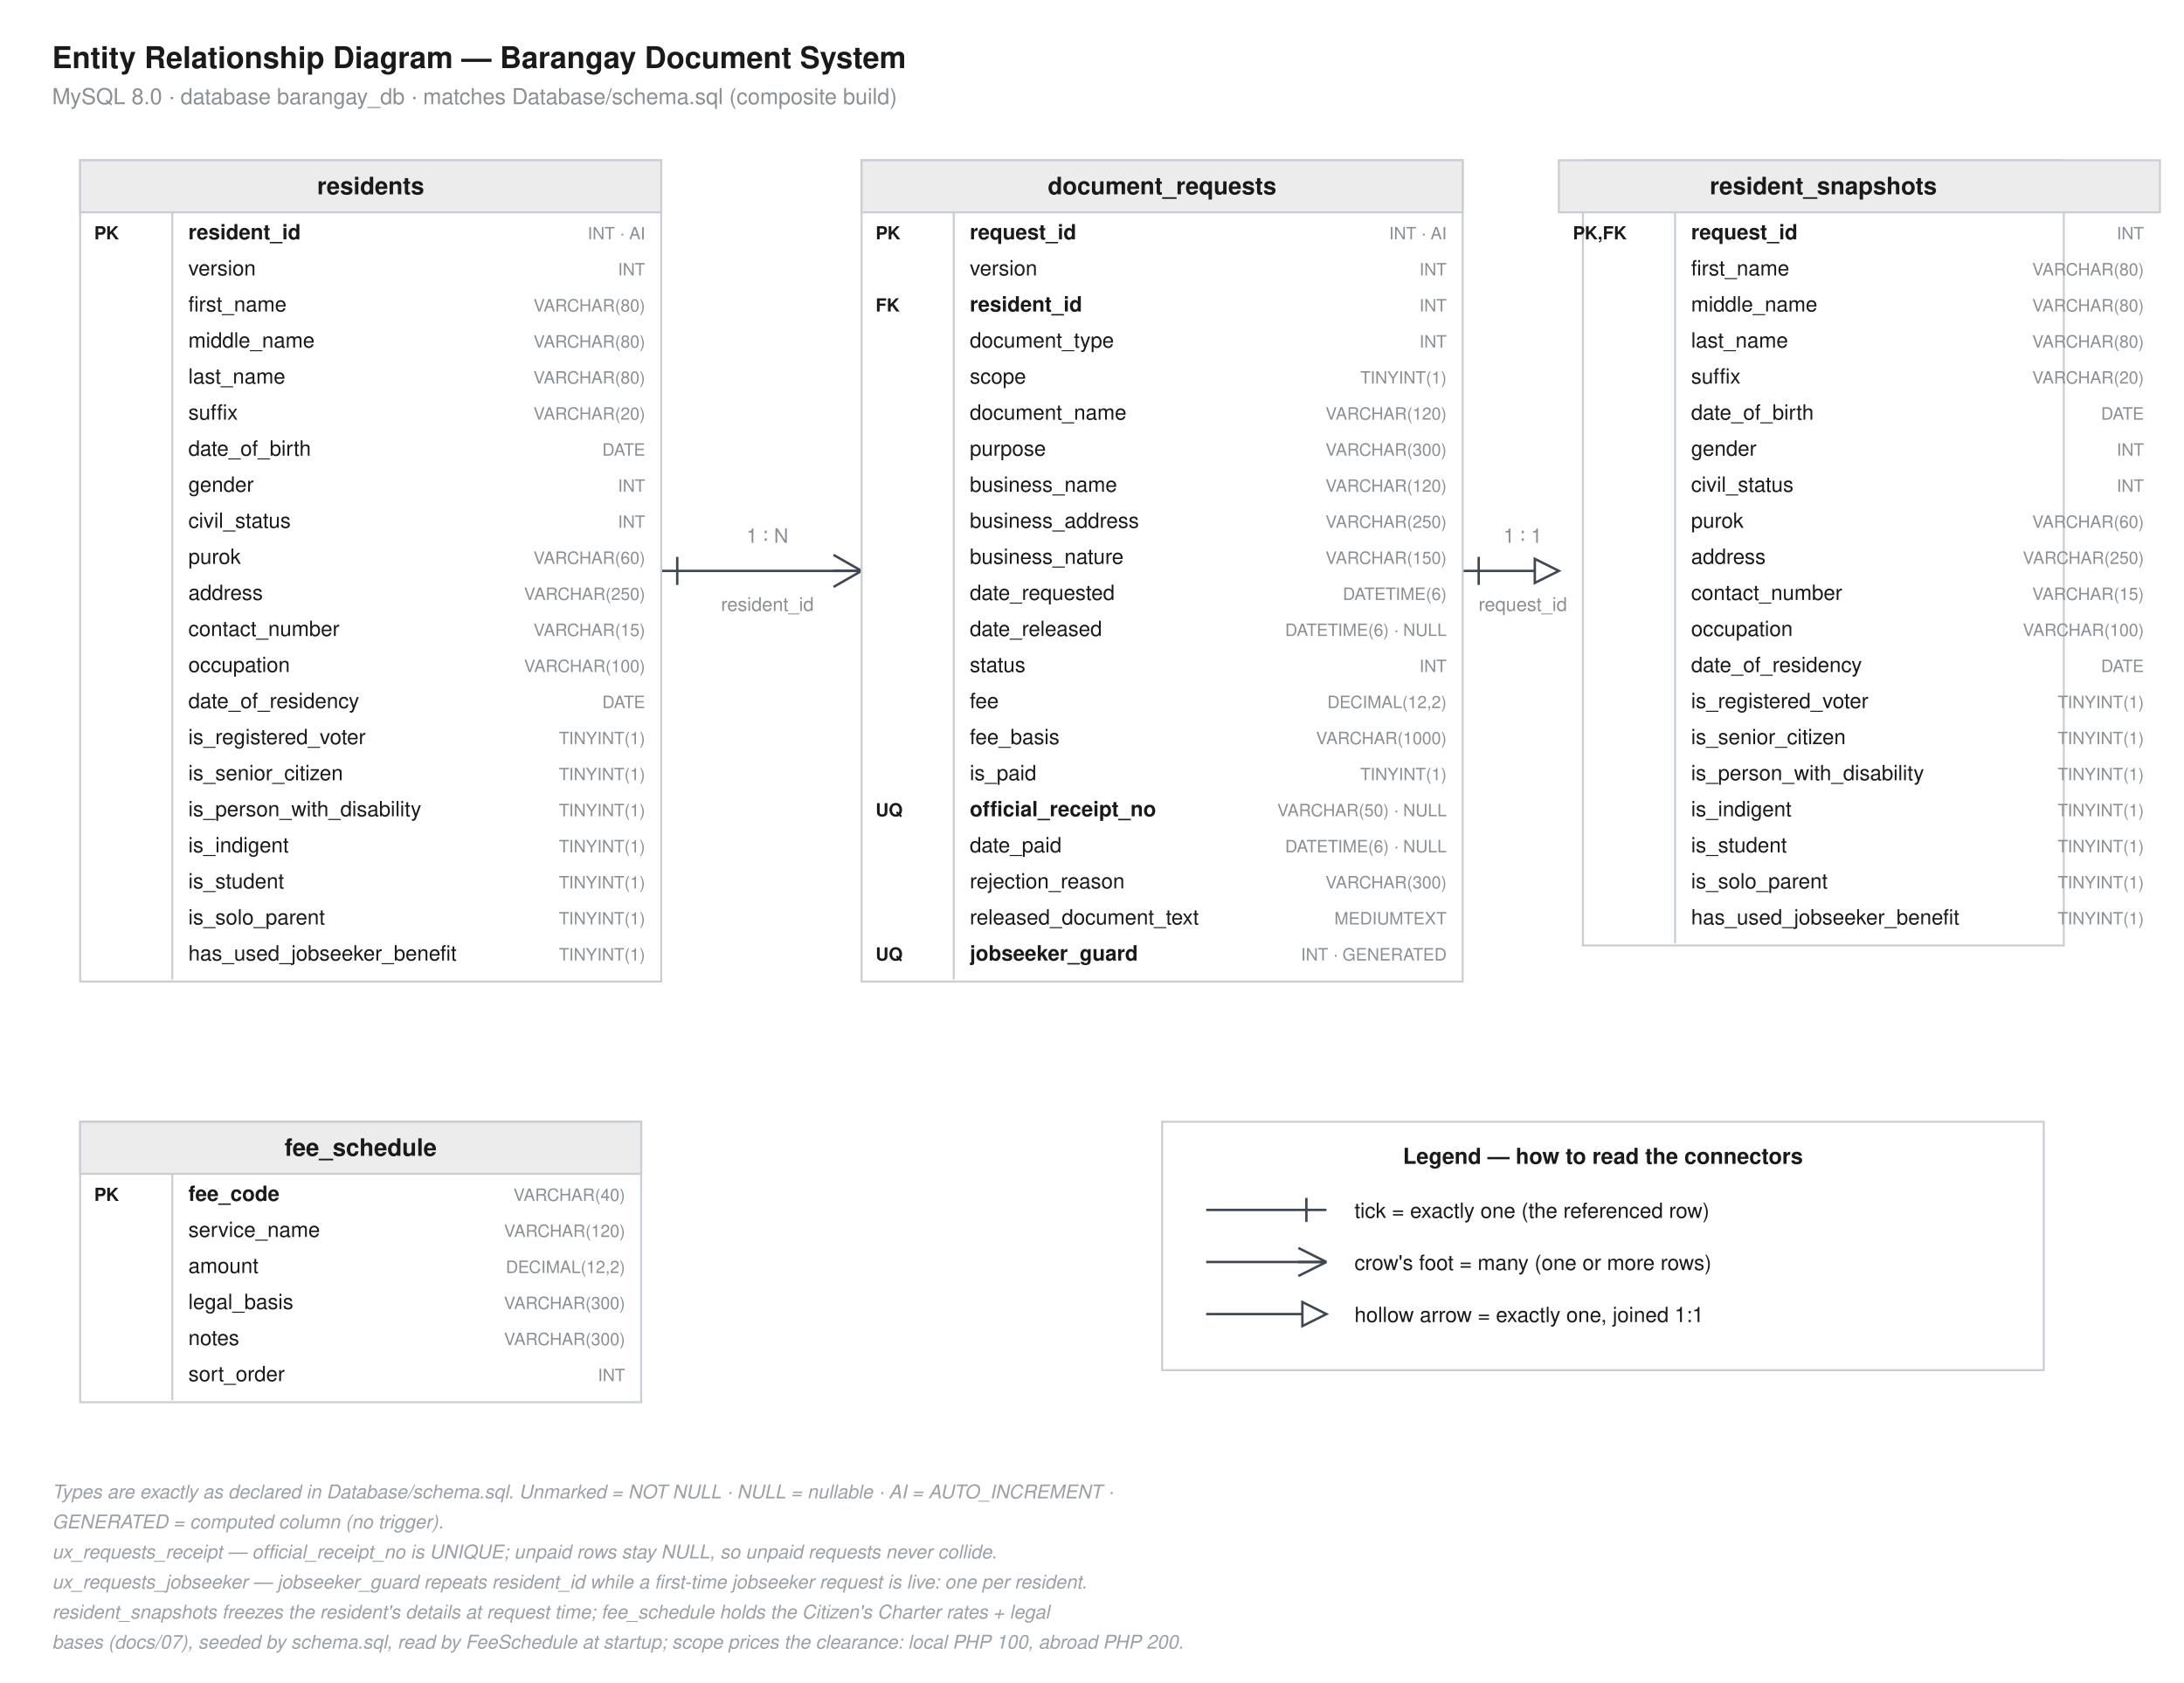
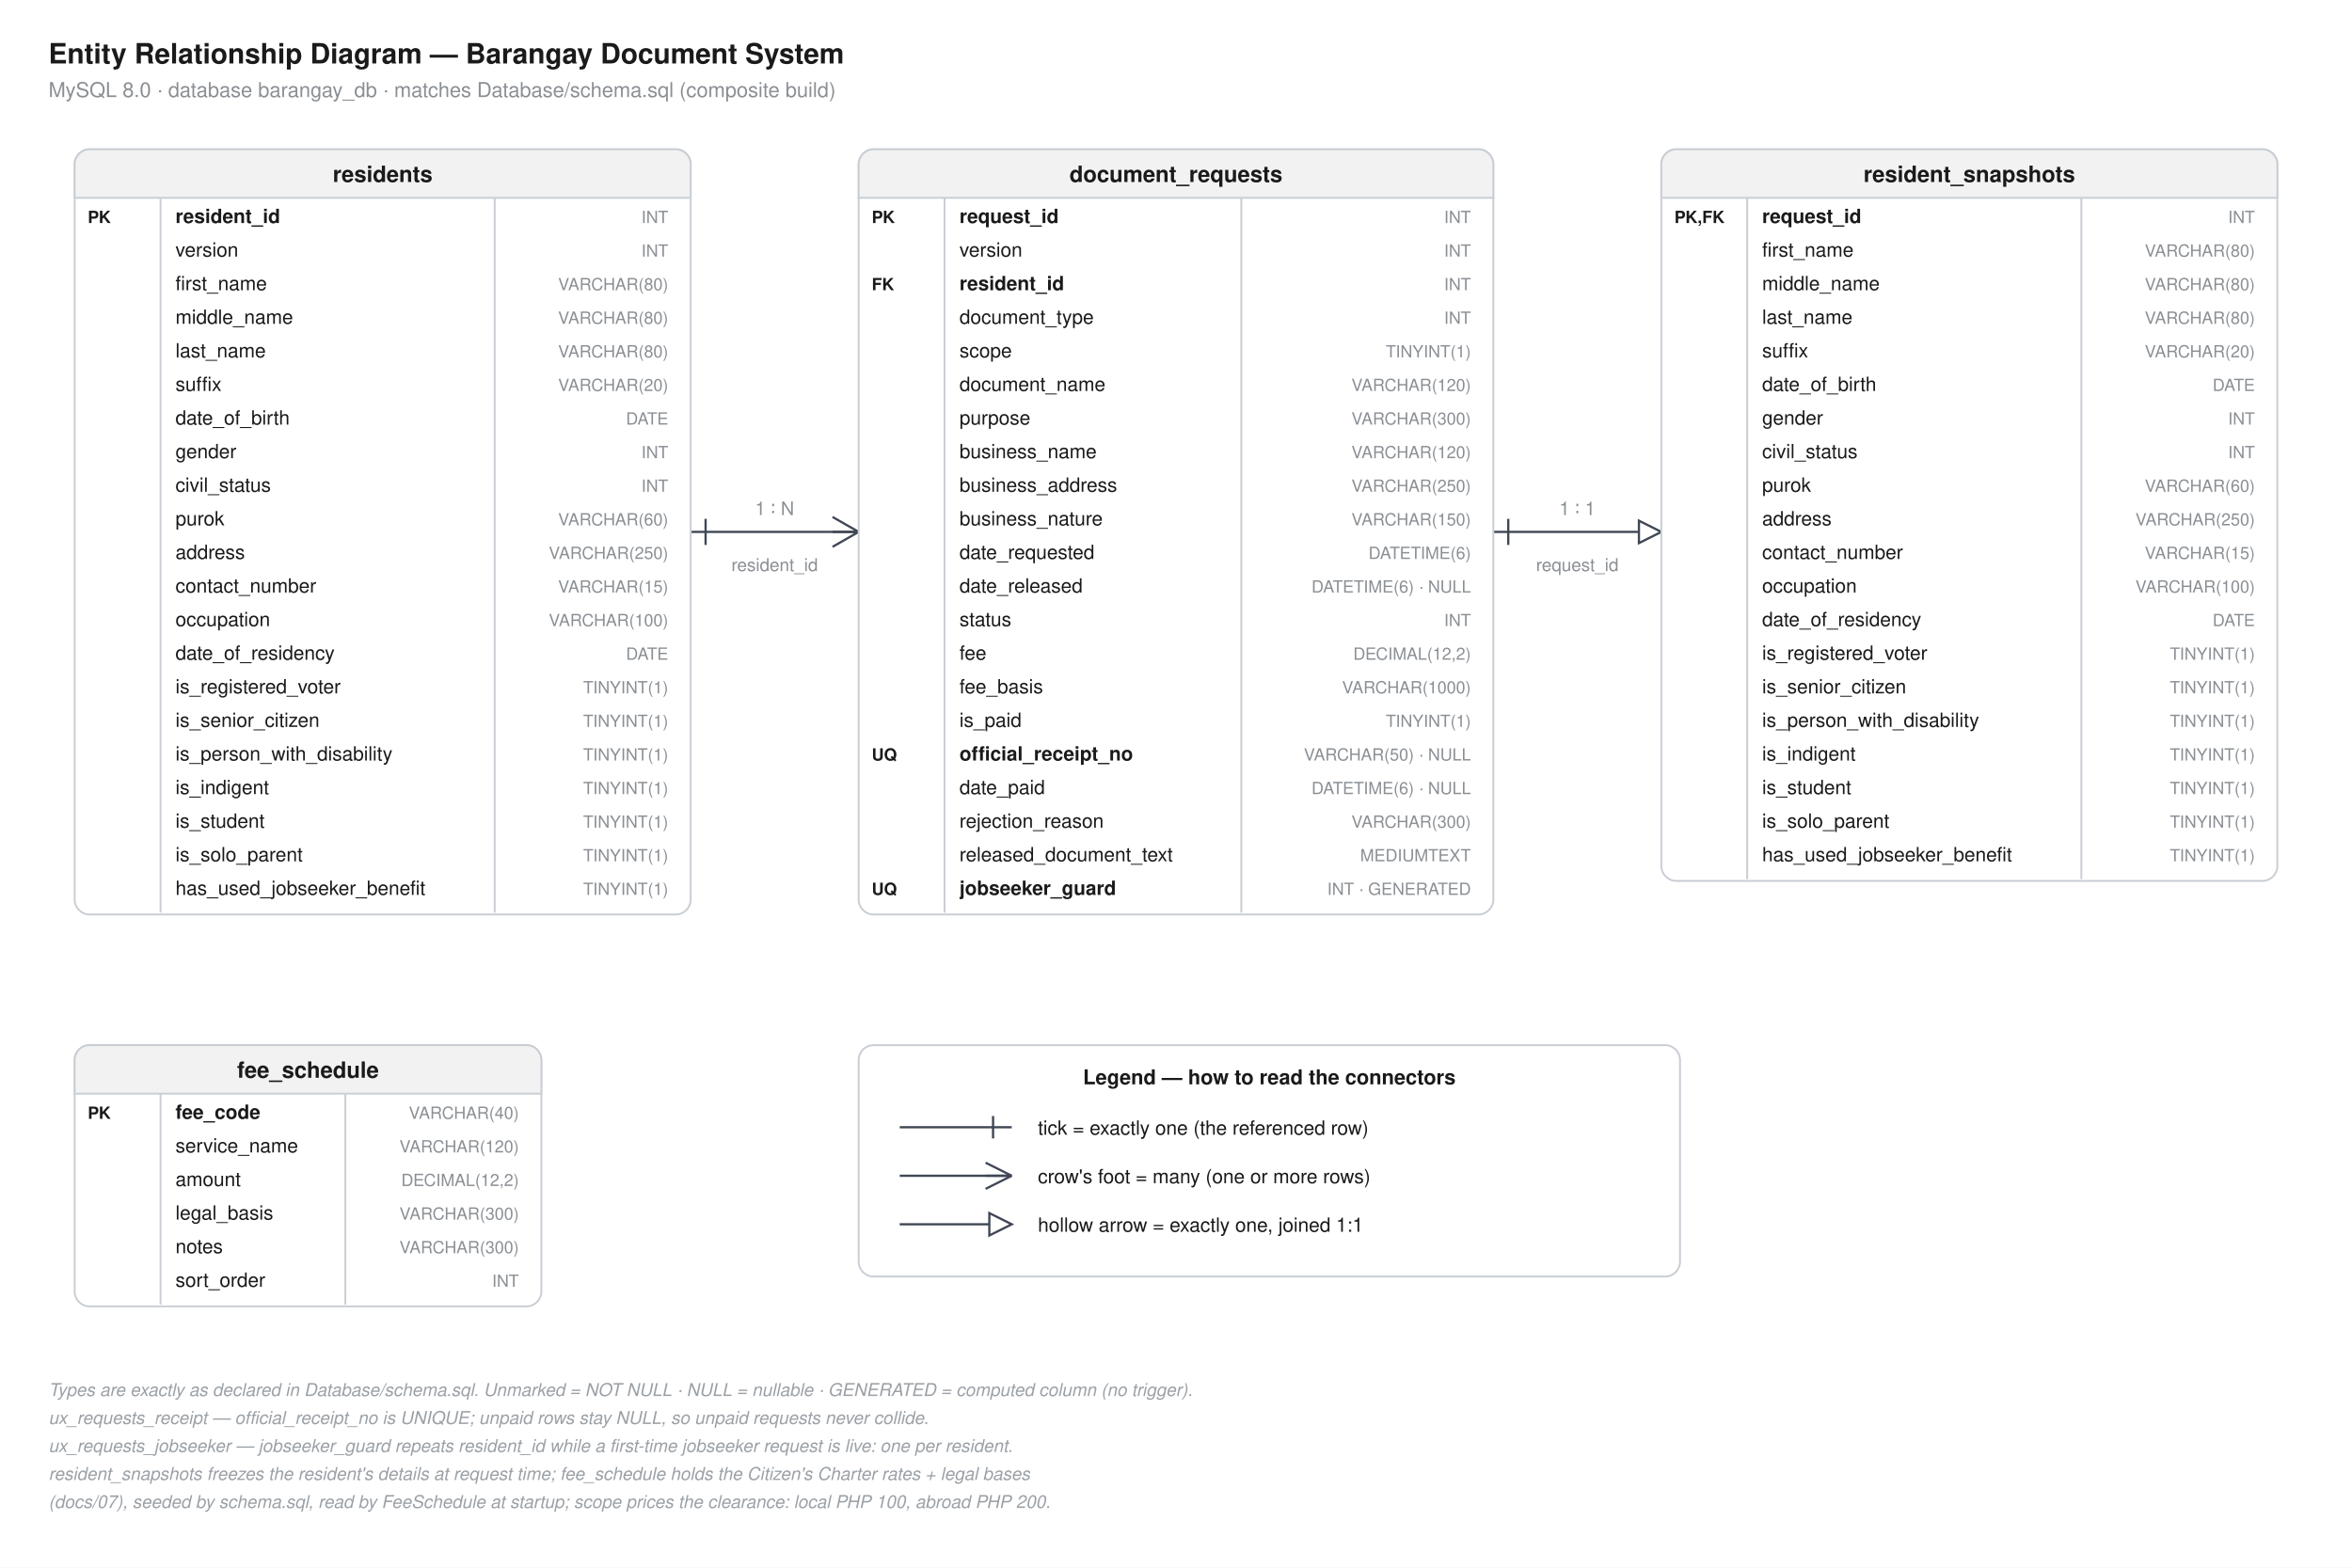
- <svg xmlns="http://www.w3.org/2000/svg" width="1090" height="840" viewBox="0 0 1090 840">
-   <rect width="1090" height="840" fill="#ffffff" />
+ <svg xmlns="http://www.w3.org/2000/svg" width="1260" height="840" viewBox="0 0 1260 840">
+   <rect width="1260" height="840" fill="#ffffff" />
  <text x="26" y="34" font-size="15" font-weight="bold" fill="#1a1a1a" font-family="Helvetica,Arial,sans-serif">Entity Relationship Diagram — Barangay Document System</text>
  <text x="26" y="52" font-size="11" fill="#8a8f94" font-family="Helvetica,Arial,sans-serif">MySQL 8.0 · database barangay_db · matches Database/schema.sql (composite build)</text>
-   <line x1="330" y1="285" x2="430" y2="285" stroke="#3f4753" stroke-width="1.2" />
-   <line x1="338" y1="278" x2="338" y2="292" stroke="#3f4753" stroke-width="1.2" />
-   <path d="M416,277 L430,285 M416,285 L430,285 M416,293 L430,285" stroke="#3f4753" stroke-width="1.2" fill="none" />
-   <text x="383" y="271" text-anchor="middle" font-size="10" fill="#8a8f94" font-family="Helvetica,Arial,sans-serif">1 ∶ N</text>
-   <text x="383" y="305" text-anchor="middle" font-size="9.5" fill="#8a8f94" font-family="Helvetica,Arial,sans-serif">resident_id</text>
-   <line x1="730" y1="285" x2="778" y2="285" stroke="#3f4753" stroke-width="1.2" />
-   <line x1="738" y1="278" x2="738" y2="292" stroke="#3f4753" stroke-width="1.2" />
-   <path d="M766,279 L778,285 L766,291 z" fill="#ffffff" stroke="#3f4753" stroke-width="1.2" />
-   <text x="760" y="271" text-anchor="middle" font-size="10" fill="#8a8f94" font-family="Helvetica,Arial,sans-serif">1 ∶ 1</text>
-   <text x="760" y="305" text-anchor="middle" font-size="9.5" fill="#8a8f94" font-family="Helvetica,Arial,sans-serif">request_id</text>
-   <rect x="40" y="80" width="290" height="410" fill="#ffffff" stroke="#c9ced4" stroke-width="1" />
-   <rect x="40" y="80" width="290" height="26" fill="#ececec" stroke="#c9ced4" stroke-width="1" />
-   <text x="185.0" y="97" text-anchor="middle" font-size="12" font-weight="bold" fill="#1a1a1a" font-family="Helvetica,Arial,sans-serif">residents</text>
+   <line x1="370" y1="285" x2="460" y2="285" stroke="#3f4753" stroke-width="1.2" />
+   <line x1="378" y1="278" x2="378" y2="292" stroke="#3f4753" stroke-width="1.2" />
+   <path d="M446,277 L460,285 M446,285 L460,285 M446,293 L460,285" stroke="#3f4753" stroke-width="1.2" fill="none" />
+   <text x="415" y="276" text-anchor="middle" font-size="10" fill="#8a8f94" font-family="Helvetica,Arial,sans-serif">1 ∶ N</text>
+   <text x="415" y="306" text-anchor="middle" font-size="9.5" fill="#8a8f94" font-family="Helvetica,Arial,sans-serif">resident_id</text>
+   <line x1="800" y1="285" x2="890" y2="285" stroke="#3f4753" stroke-width="1.2" />
+   <line x1="808" y1="278" x2="808" y2="292" stroke="#3f4753" stroke-width="1.2" />
+   <path d="M878,279 L890,285 L878,291 z" fill="#ffffff" stroke="#3f4753" stroke-width="1.2" />
+   <text x="845" y="276" text-anchor="middle" font-size="10" fill="#8a8f94" font-family="Helvetica,Arial,sans-serif">1 ∶ 1</text>
+   <text x="845" y="306" text-anchor="middle" font-size="9.5" fill="#8a8f94" font-family="Helvetica,Arial,sans-serif">request_id</text>
+   <rect x="40" y="80" width="330" height="410" rx="8" fill="#ffffff" stroke="#c9ced4" stroke-width="1" />
+   <path d="M40,88 a8,8 0 0 1 8,-8 h314 a8,8 0 0 1 8,8 v18 h-330 z" fill="#f2f2f2" stroke="#c9ced4" stroke-width="1" />
+   <text x="205.0" y="97.5" text-anchor="middle" font-size="12" font-weight="bold" fill="#1a1a1a" font-family="Helvetica,Arial,sans-serif">residents</text>
  <line x1="86" y1="106" x2="86" y2="489" stroke="#c9ced4" stroke-width="1" />
+   <line x1="265" y1="106" x2="265" y2="489" stroke="#c9ced4" stroke-width="1" />
  <text x="47" y="119.5" font-size="9" font-weight="bold" fill="#1a1a1a" font-family="Helvetica,Arial,sans-serif">PK</text>
  <text x="94" y="119.5" font-size="10.5" font-weight="bold" fill="#1a1a1a" font-family="Helvetica,Arial,sans-serif">resident_id</text>
-   <text x="322" y="119.5" text-anchor="end" font-size="8.5" fill="#8a8f94" font-family="Helvetica,Arial,sans-serif">INT · AI</text>
+   <text x="358" y="119.5" text-anchor="end" font-size="9" fill="#8a8f94" font-family="Helvetica,Arial,sans-serif">INT</text>
  <text x="94" y="137.5" font-size="10.5" fill="#1a1a1a" font-family="Helvetica,Arial,sans-serif">version</text>
-   <text x="322" y="137.5" text-anchor="end" font-size="8.5" fill="#8a8f94" font-family="Helvetica,Arial,sans-serif">INT</text>
+   <text x="358" y="137.5" text-anchor="end" font-size="9" fill="#8a8f94" font-family="Helvetica,Arial,sans-serif">INT</text>
  <text x="94" y="155.5" font-size="10.5" fill="#1a1a1a" font-family="Helvetica,Arial,sans-serif">first_name</text>
-   <text x="322" y="155.5" text-anchor="end" font-size="8.5" fill="#8a8f94" font-family="Helvetica,Arial,sans-serif">VARCHAR(80)</text>
+   <text x="358" y="155.5" text-anchor="end" font-size="9" fill="#8a8f94" font-family="Helvetica,Arial,sans-serif">VARCHAR(80)</text>
  <text x="94" y="173.5" font-size="10.5" fill="#1a1a1a" font-family="Helvetica,Arial,sans-serif">middle_name</text>
-   <text x="322" y="173.5" text-anchor="end" font-size="8.5" fill="#8a8f94" font-family="Helvetica,Arial,sans-serif">VARCHAR(80)</text>
+   <text x="358" y="173.5" text-anchor="end" font-size="9" fill="#8a8f94" font-family="Helvetica,Arial,sans-serif">VARCHAR(80)</text>
  <text x="94" y="191.5" font-size="10.5" fill="#1a1a1a" font-family="Helvetica,Arial,sans-serif">last_name</text>
-   <text x="322" y="191.5" text-anchor="end" font-size="8.5" fill="#8a8f94" font-family="Helvetica,Arial,sans-serif">VARCHAR(80)</text>
+   <text x="358" y="191.5" text-anchor="end" font-size="9" fill="#8a8f94" font-family="Helvetica,Arial,sans-serif">VARCHAR(80)</text>
  <text x="94" y="209.5" font-size="10.5" fill="#1a1a1a" font-family="Helvetica,Arial,sans-serif">suffix</text>
-   <text x="322" y="209.5" text-anchor="end" font-size="8.5" fill="#8a8f94" font-family="Helvetica,Arial,sans-serif">VARCHAR(20)</text>
+   <text x="358" y="209.5" text-anchor="end" font-size="9" fill="#8a8f94" font-family="Helvetica,Arial,sans-serif">VARCHAR(20)</text>
  <text x="94" y="227.5" font-size="10.5" fill="#1a1a1a" font-family="Helvetica,Arial,sans-serif">date_of_birth</text>
-   <text x="322" y="227.5" text-anchor="end" font-size="8.5" fill="#8a8f94" font-family="Helvetica,Arial,sans-serif">DATE</text>
+   <text x="358" y="227.5" text-anchor="end" font-size="9" fill="#8a8f94" font-family="Helvetica,Arial,sans-serif">DATE</text>
  <text x="94" y="245.5" font-size="10.5" fill="#1a1a1a" font-family="Helvetica,Arial,sans-serif">gender</text>
-   <text x="322" y="245.5" text-anchor="end" font-size="8.5" fill="#8a8f94" font-family="Helvetica,Arial,sans-serif">INT</text>
+   <text x="358" y="245.5" text-anchor="end" font-size="9" fill="#8a8f94" font-family="Helvetica,Arial,sans-serif">INT</text>
  <text x="94" y="263.5" font-size="10.5" fill="#1a1a1a" font-family="Helvetica,Arial,sans-serif">civil_status</text>
-   <text x="322" y="263.5" text-anchor="end" font-size="8.5" fill="#8a8f94" font-family="Helvetica,Arial,sans-serif">INT</text>
+   <text x="358" y="263.5" text-anchor="end" font-size="9" fill="#8a8f94" font-family="Helvetica,Arial,sans-serif">INT</text>
  <text x="94" y="281.5" font-size="10.5" fill="#1a1a1a" font-family="Helvetica,Arial,sans-serif">purok</text>
-   <text x="322" y="281.5" text-anchor="end" font-size="8.5" fill="#8a8f94" font-family="Helvetica,Arial,sans-serif">VARCHAR(60)</text>
+   <text x="358" y="281.5" text-anchor="end" font-size="9" fill="#8a8f94" font-family="Helvetica,Arial,sans-serif">VARCHAR(60)</text>
  <text x="94" y="299.5" font-size="10.5" fill="#1a1a1a" font-family="Helvetica,Arial,sans-serif">address</text>
-   <text x="322" y="299.5" text-anchor="end" font-size="8.5" fill="#8a8f94" font-family="Helvetica,Arial,sans-serif">VARCHAR(250)</text>
+   <text x="358" y="299.5" text-anchor="end" font-size="9" fill="#8a8f94" font-family="Helvetica,Arial,sans-serif">VARCHAR(250)</text>
  <text x="94" y="317.5" font-size="10.5" fill="#1a1a1a" font-family="Helvetica,Arial,sans-serif">contact_number</text>
-   <text x="322" y="317.5" text-anchor="end" font-size="8.5" fill="#8a8f94" font-family="Helvetica,Arial,sans-serif">VARCHAR(15)</text>
+   <text x="358" y="317.5" text-anchor="end" font-size="9" fill="#8a8f94" font-family="Helvetica,Arial,sans-serif">VARCHAR(15)</text>
  <text x="94" y="335.5" font-size="10.5" fill="#1a1a1a" font-family="Helvetica,Arial,sans-serif">occupation</text>
-   <text x="322" y="335.5" text-anchor="end" font-size="8.5" fill="#8a8f94" font-family="Helvetica,Arial,sans-serif">VARCHAR(100)</text>
+   <text x="358" y="335.5" text-anchor="end" font-size="9" fill="#8a8f94" font-family="Helvetica,Arial,sans-serif">VARCHAR(100)</text>
  <text x="94" y="353.5" font-size="10.5" fill="#1a1a1a" font-family="Helvetica,Arial,sans-serif">date_of_residency</text>
-   <text x="322" y="353.5" text-anchor="end" font-size="8.5" fill="#8a8f94" font-family="Helvetica,Arial,sans-serif">DATE</text>
+   <text x="358" y="353.5" text-anchor="end" font-size="9" fill="#8a8f94" font-family="Helvetica,Arial,sans-serif">DATE</text>
  <text x="94" y="371.5" font-size="10.5" fill="#1a1a1a" font-family="Helvetica,Arial,sans-serif">is_registered_voter</text>
-   <text x="322" y="371.5" text-anchor="end" font-size="8.5" fill="#8a8f94" font-family="Helvetica,Arial,sans-serif">TINYINT(1)</text>
+   <text x="358" y="371.5" text-anchor="end" font-size="9" fill="#8a8f94" font-family="Helvetica,Arial,sans-serif">TINYINT(1)</text>
  <text x="94" y="389.5" font-size="10.5" fill="#1a1a1a" font-family="Helvetica,Arial,sans-serif">is_senior_citizen</text>
-   <text x="322" y="389.5" text-anchor="end" font-size="8.5" fill="#8a8f94" font-family="Helvetica,Arial,sans-serif">TINYINT(1)</text>
+   <text x="358" y="389.5" text-anchor="end" font-size="9" fill="#8a8f94" font-family="Helvetica,Arial,sans-serif">TINYINT(1)</text>
  <text x="94" y="407.5" font-size="10.5" fill="#1a1a1a" font-family="Helvetica,Arial,sans-serif">is_person_with_disability</text>
-   <text x="322" y="407.5" text-anchor="end" font-size="8.5" fill="#8a8f94" font-family="Helvetica,Arial,sans-serif">TINYINT(1)</text>
+   <text x="358" y="407.5" text-anchor="end" font-size="9" fill="#8a8f94" font-family="Helvetica,Arial,sans-serif">TINYINT(1)</text>
  <text x="94" y="425.5" font-size="10.5" fill="#1a1a1a" font-family="Helvetica,Arial,sans-serif">is_indigent</text>
-   <text x="322" y="425.5" text-anchor="end" font-size="8.5" fill="#8a8f94" font-family="Helvetica,Arial,sans-serif">TINYINT(1)</text>
+   <text x="358" y="425.5" text-anchor="end" font-size="9" fill="#8a8f94" font-family="Helvetica,Arial,sans-serif">TINYINT(1)</text>
  <text x="94" y="443.5" font-size="10.5" fill="#1a1a1a" font-family="Helvetica,Arial,sans-serif">is_student</text>
-   <text x="322" y="443.5" text-anchor="end" font-size="8.5" fill="#8a8f94" font-family="Helvetica,Arial,sans-serif">TINYINT(1)</text>
+   <text x="358" y="443.5" text-anchor="end" font-size="9" fill="#8a8f94" font-family="Helvetica,Arial,sans-serif">TINYINT(1)</text>
  <text x="94" y="461.5" font-size="10.5" fill="#1a1a1a" font-family="Helvetica,Arial,sans-serif">is_solo_parent</text>
-   <text x="322" y="461.5" text-anchor="end" font-size="8.5" fill="#8a8f94" font-family="Helvetica,Arial,sans-serif">TINYINT(1)</text>
+   <text x="358" y="461.5" text-anchor="end" font-size="9" fill="#8a8f94" font-family="Helvetica,Arial,sans-serif">TINYINT(1)</text>
  <text x="94" y="479.5" font-size="10.5" fill="#1a1a1a" font-family="Helvetica,Arial,sans-serif">has_used_jobseeker_benefit</text>
-   <text x="322" y="479.5" text-anchor="end" font-size="8.5" fill="#8a8f94" font-family="Helvetica,Arial,sans-serif">TINYINT(1)</text>
-   <rect x="430" y="80" width="300" height="410" fill="#ffffff" stroke="#c9ced4" stroke-width="1" />
-   <rect x="430" y="80" width="300" height="26" fill="#ececec" stroke="#c9ced4" stroke-width="1" />
-   <text x="580.0" y="97" text-anchor="middle" font-size="12" font-weight="bold" fill="#1a1a1a" font-family="Helvetica,Arial,sans-serif">document_requests</text>
-   <line x1="476" y1="106" x2="476" y2="489" stroke="#c9ced4" stroke-width="1" />
-   <text x="437" y="119.5" font-size="9" font-weight="bold" fill="#1a1a1a" font-family="Helvetica,Arial,sans-serif">PK</text>
-   <text x="484" y="119.5" font-size="10.5" font-weight="bold" fill="#1a1a1a" font-family="Helvetica,Arial,sans-serif">request_id</text>
-   <text x="722" y="119.5" text-anchor="end" font-size="8.5" fill="#8a8f94" font-family="Helvetica,Arial,sans-serif">INT · AI</text>
-   <text x="484" y="137.5" font-size="10.5" fill="#1a1a1a" font-family="Helvetica,Arial,sans-serif">version</text>
-   <text x="722" y="137.5" text-anchor="end" font-size="8.5" fill="#8a8f94" font-family="Helvetica,Arial,sans-serif">INT</text>
-   <text x="437" y="155.5" font-size="9" font-weight="bold" fill="#1a1a1a" font-family="Helvetica,Arial,sans-serif">FK</text>
-   <text x="484" y="155.5" font-size="10.5" font-weight="bold" fill="#1a1a1a" font-family="Helvetica,Arial,sans-serif">resident_id</text>
-   <text x="722" y="155.5" text-anchor="end" font-size="8.5" fill="#8a8f94" font-family="Helvetica,Arial,sans-serif">INT</text>
-   <text x="484" y="173.5" font-size="10.5" fill="#1a1a1a" font-family="Helvetica,Arial,sans-serif">document_type</text>
-   <text x="722" y="173.5" text-anchor="end" font-size="8.5" fill="#8a8f94" font-family="Helvetica,Arial,sans-serif">INT</text>
-   <text x="484" y="191.5" font-size="10.5" fill="#1a1a1a" font-family="Helvetica,Arial,sans-serif">scope</text>
-   <text x="722" y="191.5" text-anchor="end" font-size="8.5" fill="#8a8f94" font-family="Helvetica,Arial,sans-serif">TINYINT(1)</text>
-   <text x="484" y="209.5" font-size="10.5" fill="#1a1a1a" font-family="Helvetica,Arial,sans-serif">document_name</text>
-   <text x="722" y="209.5" text-anchor="end" font-size="8.5" fill="#8a8f94" font-family="Helvetica,Arial,sans-serif">VARCHAR(120)</text>
-   <text x="484" y="227.5" font-size="10.5" fill="#1a1a1a" font-family="Helvetica,Arial,sans-serif">purpose</text>
-   <text x="722" y="227.5" text-anchor="end" font-size="8.5" fill="#8a8f94" font-family="Helvetica,Arial,sans-serif">VARCHAR(300)</text>
-   <text x="484" y="245.5" font-size="10.5" fill="#1a1a1a" font-family="Helvetica,Arial,sans-serif">business_name</text>
-   <text x="722" y="245.5" text-anchor="end" font-size="8.5" fill="#8a8f94" font-family="Helvetica,Arial,sans-serif">VARCHAR(120)</text>
-   <text x="484" y="263.5" font-size="10.5" fill="#1a1a1a" font-family="Helvetica,Arial,sans-serif">business_address</text>
-   <text x="722" y="263.5" text-anchor="end" font-size="8.5" fill="#8a8f94" font-family="Helvetica,Arial,sans-serif">VARCHAR(250)</text>
-   <text x="484" y="281.5" font-size="10.5" fill="#1a1a1a" font-family="Helvetica,Arial,sans-serif">business_nature</text>
-   <text x="722" y="281.5" text-anchor="end" font-size="8.5" fill="#8a8f94" font-family="Helvetica,Arial,sans-serif">VARCHAR(150)</text>
-   <text x="484" y="299.5" font-size="10.5" fill="#1a1a1a" font-family="Helvetica,Arial,sans-serif">date_requested</text>
-   <text x="722" y="299.5" text-anchor="end" font-size="8.5" fill="#8a8f94" font-family="Helvetica,Arial,sans-serif">DATETIME(6)</text>
-   <text x="484" y="317.5" font-size="10.5" fill="#1a1a1a" font-family="Helvetica,Arial,sans-serif">date_released</text>
-   <text x="722" y="317.5" text-anchor="end" font-size="8.5" fill="#8a8f94" font-family="Helvetica,Arial,sans-serif">DATETIME(6) · NULL</text>
-   <text x="484" y="335.5" font-size="10.5" fill="#1a1a1a" font-family="Helvetica,Arial,sans-serif">status</text>
-   <text x="722" y="335.5" text-anchor="end" font-size="8.5" fill="#8a8f94" font-family="Helvetica,Arial,sans-serif">INT</text>
-   <text x="484" y="353.5" font-size="10.5" fill="#1a1a1a" font-family="Helvetica,Arial,sans-serif">fee</text>
-   <text x="722" y="353.5" text-anchor="end" font-size="8.5" fill="#8a8f94" font-family="Helvetica,Arial,sans-serif">DECIMAL(12,2)</text>
-   <text x="484" y="371.5" font-size="10.5" fill="#1a1a1a" font-family="Helvetica,Arial,sans-serif">fee_basis</text>
-   <text x="722" y="371.5" text-anchor="end" font-size="8.5" fill="#8a8f94" font-family="Helvetica,Arial,sans-serif">VARCHAR(1000)</text>
-   <text x="484" y="389.5" font-size="10.5" fill="#1a1a1a" font-family="Helvetica,Arial,sans-serif">is_paid</text>
-   <text x="722" y="389.5" text-anchor="end" font-size="8.5" fill="#8a8f94" font-family="Helvetica,Arial,sans-serif">TINYINT(1)</text>
-   <text x="437" y="407.5" font-size="9" font-weight="bold" fill="#1a1a1a" font-family="Helvetica,Arial,sans-serif">UQ</text>
-   <text x="484" y="407.5" font-size="10.5" font-weight="bold" fill="#1a1a1a" font-family="Helvetica,Arial,sans-serif">official_receipt_no</text>
-   <text x="722" y="407.5" text-anchor="end" font-size="8.5" fill="#8a8f94" font-family="Helvetica,Arial,sans-serif">VARCHAR(50) · NULL</text>
-   <text x="484" y="425.5" font-size="10.5" fill="#1a1a1a" font-family="Helvetica,Arial,sans-serif">date_paid</text>
-   <text x="722" y="425.5" text-anchor="end" font-size="8.5" fill="#8a8f94" font-family="Helvetica,Arial,sans-serif">DATETIME(6) · NULL</text>
-   <text x="484" y="443.5" font-size="10.5" fill="#1a1a1a" font-family="Helvetica,Arial,sans-serif">rejection_reason</text>
-   <text x="722" y="443.5" text-anchor="end" font-size="8.5" fill="#8a8f94" font-family="Helvetica,Arial,sans-serif">VARCHAR(300)</text>
-   <text x="484" y="461.5" font-size="10.5" fill="#1a1a1a" font-family="Helvetica,Arial,sans-serif">released_document_text</text>
-   <text x="722" y="461.5" text-anchor="end" font-size="8.5" fill="#8a8f94" font-family="Helvetica,Arial,sans-serif">MEDIUMTEXT</text>
-   <text x="437" y="479.5" font-size="9" font-weight="bold" fill="#1a1a1a" font-family="Helvetica,Arial,sans-serif">UQ</text>
-   <text x="484" y="479.5" font-size="10.5" font-weight="bold" fill="#1a1a1a" font-family="Helvetica,Arial,sans-serif">jobseeker_guard</text>
-   <text x="722" y="479.5" text-anchor="end" font-size="8.5" fill="#8a8f94" font-family="Helvetica,Arial,sans-serif">INT · GENERATED</text>
-   <rect x="790" y="80" width="240" height="392" fill="#ffffff" stroke="#c9ced4" stroke-width="1" />
-   <rect x="778" y="80" width="300" height="26" fill="#ececec" stroke="#c9ced4" stroke-width="1" />
-   <text x="910.0" y="97" text-anchor="middle" font-size="12" font-weight="bold" fill="#1a1a1a" font-family="Helvetica,Arial,sans-serif">resident_snapshots</text>
-   <line x1="836" y1="106" x2="836" y2="471" stroke="#c9ced4" stroke-width="1" />
-   <text x="785" y="119.5" font-size="9" font-weight="bold" fill="#1a1a1a" font-family="Helvetica,Arial,sans-serif">PK,FK</text>
-   <text x="844" y="119.5" font-size="10.5" font-weight="bold" fill="#1a1a1a" font-family="Helvetica,Arial,sans-serif">request_id</text>
-   <text x="1070" y="119.5" text-anchor="end" font-size="8.5" fill="#8a8f94" font-family="Helvetica,Arial,sans-serif">INT</text>
-   <text x="844" y="137.5" font-size="10.5" fill="#1a1a1a" font-family="Helvetica,Arial,sans-serif">first_name</text>
-   <text x="1070" y="137.5" text-anchor="end" font-size="8.5" fill="#8a8f94" font-family="Helvetica,Arial,sans-serif">VARCHAR(80)</text>
-   <text x="844" y="155.5" font-size="10.5" fill="#1a1a1a" font-family="Helvetica,Arial,sans-serif">middle_name</text>
-   <text x="1070" y="155.5" text-anchor="end" font-size="8.5" fill="#8a8f94" font-family="Helvetica,Arial,sans-serif">VARCHAR(80)</text>
-   <text x="844" y="173.5" font-size="10.5" fill="#1a1a1a" font-family="Helvetica,Arial,sans-serif">last_name</text>
-   <text x="1070" y="173.5" text-anchor="end" font-size="8.5" fill="#8a8f94" font-family="Helvetica,Arial,sans-serif">VARCHAR(80)</text>
-   <text x="844" y="191.5" font-size="10.5" fill="#1a1a1a" font-family="Helvetica,Arial,sans-serif">suffix</text>
-   <text x="1070" y="191.5" text-anchor="end" font-size="8.5" fill="#8a8f94" font-family="Helvetica,Arial,sans-serif">VARCHAR(20)</text>
-   <text x="844" y="209.5" font-size="10.5" fill="#1a1a1a" font-family="Helvetica,Arial,sans-serif">date_of_birth</text>
-   <text x="1070" y="209.5" text-anchor="end" font-size="8.5" fill="#8a8f94" font-family="Helvetica,Arial,sans-serif">DATE</text>
-   <text x="844" y="227.5" font-size="10.5" fill="#1a1a1a" font-family="Helvetica,Arial,sans-serif">gender</text>
-   <text x="1070" y="227.5" text-anchor="end" font-size="8.5" fill="#8a8f94" font-family="Helvetica,Arial,sans-serif">INT</text>
-   <text x="844" y="245.5" font-size="10.5" fill="#1a1a1a" font-family="Helvetica,Arial,sans-serif">civil_status</text>
-   <text x="1070" y="245.5" text-anchor="end" font-size="8.5" fill="#8a8f94" font-family="Helvetica,Arial,sans-serif">INT</text>
-   <text x="844" y="263.5" font-size="10.5" fill="#1a1a1a" font-family="Helvetica,Arial,sans-serif">purok</text>
-   <text x="1070" y="263.5" text-anchor="end" font-size="8.5" fill="#8a8f94" font-family="Helvetica,Arial,sans-serif">VARCHAR(60)</text>
-   <text x="844" y="281.5" font-size="10.5" fill="#1a1a1a" font-family="Helvetica,Arial,sans-serif">address</text>
-   <text x="1070" y="281.5" text-anchor="end" font-size="8.5" fill="#8a8f94" font-family="Helvetica,Arial,sans-serif">VARCHAR(250)</text>
-   <text x="844" y="299.5" font-size="10.5" fill="#1a1a1a" font-family="Helvetica,Arial,sans-serif">contact_number</text>
-   <text x="1070" y="299.5" text-anchor="end" font-size="8.5" fill="#8a8f94" font-family="Helvetica,Arial,sans-serif">VARCHAR(15)</text>
-   <text x="844" y="317.5" font-size="10.5" fill="#1a1a1a" font-family="Helvetica,Arial,sans-serif">occupation</text>
-   <text x="1070" y="317.5" text-anchor="end" font-size="8.5" fill="#8a8f94" font-family="Helvetica,Arial,sans-serif">VARCHAR(100)</text>
-   <text x="844" y="335.5" font-size="10.5" fill="#1a1a1a" font-family="Helvetica,Arial,sans-serif">date_of_residency</text>
-   <text x="1070" y="335.5" text-anchor="end" font-size="8.5" fill="#8a8f94" font-family="Helvetica,Arial,sans-serif">DATE</text>
-   <text x="844" y="353.5" font-size="10.5" fill="#1a1a1a" font-family="Helvetica,Arial,sans-serif">is_registered_voter</text>
-   <text x="1070" y="353.5" text-anchor="end" font-size="8.5" fill="#8a8f94" font-family="Helvetica,Arial,sans-serif">TINYINT(1)</text>
-   <text x="844" y="371.5" font-size="10.5" fill="#1a1a1a" font-family="Helvetica,Arial,sans-serif">is_senior_citizen</text>
-   <text x="1070" y="371.5" text-anchor="end" font-size="8.5" fill="#8a8f94" font-family="Helvetica,Arial,sans-serif">TINYINT(1)</text>
-   <text x="844" y="389.5" font-size="10.5" fill="#1a1a1a" font-family="Helvetica,Arial,sans-serif">is_person_with_disability</text>
-   <text x="1070" y="389.5" text-anchor="end" font-size="8.5" fill="#8a8f94" font-family="Helvetica,Arial,sans-serif">TINYINT(1)</text>
-   <text x="844" y="407.5" font-size="10.5" fill="#1a1a1a" font-family="Helvetica,Arial,sans-serif">is_indigent</text>
-   <text x="1070" y="407.5" text-anchor="end" font-size="8.5" fill="#8a8f94" font-family="Helvetica,Arial,sans-serif">TINYINT(1)</text>
-   <text x="844" y="425.5" font-size="10.5" fill="#1a1a1a" font-family="Helvetica,Arial,sans-serif">is_student</text>
-   <text x="1070" y="425.5" text-anchor="end" font-size="8.5" fill="#8a8f94" font-family="Helvetica,Arial,sans-serif">TINYINT(1)</text>
-   <text x="844" y="443.5" font-size="10.5" fill="#1a1a1a" font-family="Helvetica,Arial,sans-serif">is_solo_parent</text>
-   <text x="1070" y="443.5" text-anchor="end" font-size="8.5" fill="#8a8f94" font-family="Helvetica,Arial,sans-serif">TINYINT(1)</text>
-   <text x="844" y="461.5" font-size="10.5" fill="#1a1a1a" font-family="Helvetica,Arial,sans-serif">has_used_jobseeker_benefit</text>
-   <text x="1070" y="461.5" text-anchor="end" font-size="8.5" fill="#8a8f94" font-family="Helvetica,Arial,sans-serif">TINYINT(1)</text>
-   <rect x="40" y="560" width="280" height="140" fill="#ffffff" stroke="#c9ced4" stroke-width="1" />
-   <rect x="40" y="560" width="280" height="26" fill="#ececec" stroke="#c9ced4" stroke-width="1" />
-   <text x="180.0" y="577" text-anchor="middle" font-size="12" font-weight="bold" fill="#1a1a1a" font-family="Helvetica,Arial,sans-serif">fee_schedule</text>
+   <text x="358" y="479.5" text-anchor="end" font-size="9" fill="#8a8f94" font-family="Helvetica,Arial,sans-serif">TINYINT(1)</text>
+   <rect x="460" y="80" width="340" height="410" rx="8" fill="#ffffff" stroke="#c9ced4" stroke-width="1" />
+   <path d="M460,88 a8,8 0 0 1 8,-8 h324 a8,8 0 0 1 8,8 v18 h-340 z" fill="#f2f2f2" stroke="#c9ced4" stroke-width="1" />
+   <text x="630.0" y="97.5" text-anchor="middle" font-size="12" font-weight="bold" fill="#1a1a1a" font-family="Helvetica,Arial,sans-serif">document_requests</text>
+   <line x1="506" y1="106" x2="506" y2="489" stroke="#c9ced4" stroke-width="1" />
+   <line x1="665" y1="106" x2="665" y2="489" stroke="#c9ced4" stroke-width="1" />
+   <text x="467" y="119.5" font-size="9" font-weight="bold" fill="#1a1a1a" font-family="Helvetica,Arial,sans-serif">PK</text>
+   <text x="514" y="119.5" font-size="10.5" font-weight="bold" fill="#1a1a1a" font-family="Helvetica,Arial,sans-serif">request_id</text>
+   <text x="788" y="119.5" text-anchor="end" font-size="9" fill="#8a8f94" font-family="Helvetica,Arial,sans-serif">INT</text>
+   <text x="514" y="137.5" font-size="10.5" fill="#1a1a1a" font-family="Helvetica,Arial,sans-serif">version</text>
+   <text x="788" y="137.5" text-anchor="end" font-size="9" fill="#8a8f94" font-family="Helvetica,Arial,sans-serif">INT</text>
+   <text x="467" y="155.5" font-size="9" font-weight="bold" fill="#1a1a1a" font-family="Helvetica,Arial,sans-serif">FK</text>
+   <text x="514" y="155.5" font-size="10.5" font-weight="bold" fill="#1a1a1a" font-family="Helvetica,Arial,sans-serif">resident_id</text>
+   <text x="788" y="155.5" text-anchor="end" font-size="9" fill="#8a8f94" font-family="Helvetica,Arial,sans-serif">INT</text>
+   <text x="514" y="173.5" font-size="10.5" fill="#1a1a1a" font-family="Helvetica,Arial,sans-serif">document_type</text>
+   <text x="788" y="173.5" text-anchor="end" font-size="9" fill="#8a8f94" font-family="Helvetica,Arial,sans-serif">INT</text>
+   <text x="514" y="191.5" font-size="10.5" fill="#1a1a1a" font-family="Helvetica,Arial,sans-serif">scope</text>
+   <text x="788" y="191.5" text-anchor="end" font-size="9" fill="#8a8f94" font-family="Helvetica,Arial,sans-serif">TINYINT(1)</text>
+   <text x="514" y="209.5" font-size="10.5" fill="#1a1a1a" font-family="Helvetica,Arial,sans-serif">document_name</text>
+   <text x="788" y="209.5" text-anchor="end" font-size="9" fill="#8a8f94" font-family="Helvetica,Arial,sans-serif">VARCHAR(120)</text>
+   <text x="514" y="227.5" font-size="10.5" fill="#1a1a1a" font-family="Helvetica,Arial,sans-serif">purpose</text>
+   <text x="788" y="227.5" text-anchor="end" font-size="9" fill="#8a8f94" font-family="Helvetica,Arial,sans-serif">VARCHAR(300)</text>
+   <text x="514" y="245.5" font-size="10.5" fill="#1a1a1a" font-family="Helvetica,Arial,sans-serif">business_name</text>
+   <text x="788" y="245.5" text-anchor="end" font-size="9" fill="#8a8f94" font-family="Helvetica,Arial,sans-serif">VARCHAR(120)</text>
+   <text x="514" y="263.5" font-size="10.5" fill="#1a1a1a" font-family="Helvetica,Arial,sans-serif">business_address</text>
+   <text x="788" y="263.5" text-anchor="end" font-size="9" fill="#8a8f94" font-family="Helvetica,Arial,sans-serif">VARCHAR(250)</text>
+   <text x="514" y="281.5" font-size="10.5" fill="#1a1a1a" font-family="Helvetica,Arial,sans-serif">business_nature</text>
+   <text x="788" y="281.5" text-anchor="end" font-size="9" fill="#8a8f94" font-family="Helvetica,Arial,sans-serif">VARCHAR(150)</text>
+   <text x="514" y="299.5" font-size="10.5" fill="#1a1a1a" font-family="Helvetica,Arial,sans-serif">date_requested</text>
+   <text x="788" y="299.5" text-anchor="end" font-size="9" fill="#8a8f94" font-family="Helvetica,Arial,sans-serif">DATETIME(6)</text>
+   <text x="514" y="317.5" font-size="10.5" fill="#1a1a1a" font-family="Helvetica,Arial,sans-serif">date_released</text>
+   <text x="788" y="317.5" text-anchor="end" font-size="9" fill="#8a8f94" font-family="Helvetica,Arial,sans-serif">DATETIME(6) · NULL</text>
+   <text x="514" y="335.5" font-size="10.5" fill="#1a1a1a" font-family="Helvetica,Arial,sans-serif">status</text>
+   <text x="788" y="335.5" text-anchor="end" font-size="9" fill="#8a8f94" font-family="Helvetica,Arial,sans-serif">INT</text>
+   <text x="514" y="353.5" font-size="10.5" fill="#1a1a1a" font-family="Helvetica,Arial,sans-serif">fee</text>
+   <text x="788" y="353.5" text-anchor="end" font-size="9" fill="#8a8f94" font-family="Helvetica,Arial,sans-serif">DECIMAL(12,2)</text>
+   <text x="514" y="371.5" font-size="10.5" fill="#1a1a1a" font-family="Helvetica,Arial,sans-serif">fee_basis</text>
+   <text x="788" y="371.5" text-anchor="end" font-size="9" fill="#8a8f94" font-family="Helvetica,Arial,sans-serif">VARCHAR(1000)</text>
+   <text x="514" y="389.5" font-size="10.5" fill="#1a1a1a" font-family="Helvetica,Arial,sans-serif">is_paid</text>
+   <text x="788" y="389.5" text-anchor="end" font-size="9" fill="#8a8f94" font-family="Helvetica,Arial,sans-serif">TINYINT(1)</text>
+   <text x="467" y="407.5" font-size="9" font-weight="bold" fill="#1a1a1a" font-family="Helvetica,Arial,sans-serif">UQ</text>
+   <text x="514" y="407.5" font-size="10.5" font-weight="bold" fill="#1a1a1a" font-family="Helvetica,Arial,sans-serif">official_receipt_no</text>
+   <text x="788" y="407.5" text-anchor="end" font-size="9" fill="#8a8f94" font-family="Helvetica,Arial,sans-serif">VARCHAR(50) · NULL</text>
+   <text x="514" y="425.5" font-size="10.5" fill="#1a1a1a" font-family="Helvetica,Arial,sans-serif">date_paid</text>
+   <text x="788" y="425.5" text-anchor="end" font-size="9" fill="#8a8f94" font-family="Helvetica,Arial,sans-serif">DATETIME(6) · NULL</text>
+   <text x="514" y="443.5" font-size="10.5" fill="#1a1a1a" font-family="Helvetica,Arial,sans-serif">rejection_reason</text>
+   <text x="788" y="443.5" text-anchor="end" font-size="9" fill="#8a8f94" font-family="Helvetica,Arial,sans-serif">VARCHAR(300)</text>
+   <text x="514" y="461.5" font-size="10.5" fill="#1a1a1a" font-family="Helvetica,Arial,sans-serif">released_document_text</text>
+   <text x="788" y="461.5" text-anchor="end" font-size="9" fill="#8a8f94" font-family="Helvetica,Arial,sans-serif">MEDIUMTEXT</text>
+   <text x="467" y="479.5" font-size="9" font-weight="bold" fill="#1a1a1a" font-family="Helvetica,Arial,sans-serif">UQ</text>
+   <text x="514" y="479.5" font-size="10.5" font-weight="bold" fill="#1a1a1a" font-family="Helvetica,Arial,sans-serif">jobseeker_guard</text>
+   <text x="788" y="479.5" text-anchor="end" font-size="9" fill="#8a8f94" font-family="Helvetica,Arial,sans-serif">INT · GENERATED</text>
+   <rect x="890" y="80" width="330" height="392" rx="8" fill="#ffffff" stroke="#c9ced4" stroke-width="1" />
+   <path d="M890,88 a8,8 0 0 1 8,-8 h314 a8,8 0 0 1 8,8 v18 h-330 z" fill="#f2f2f2" stroke="#c9ced4" stroke-width="1" />
+   <text x="1055.0" y="97.5" text-anchor="middle" font-size="12" font-weight="bold" fill="#1a1a1a" font-family="Helvetica,Arial,sans-serif">resident_snapshots</text>
+   <line x1="936" y1="106" x2="936" y2="471" stroke="#c9ced4" stroke-width="1" />
+   <line x1="1115" y1="106" x2="1115" y2="471" stroke="#c9ced4" stroke-width="1" />
+   <text x="897" y="119.5" font-size="9" font-weight="bold" fill="#1a1a1a" font-family="Helvetica,Arial,sans-serif">PK,FK</text>
+   <text x="944" y="119.5" font-size="10.5" font-weight="bold" fill="#1a1a1a" font-family="Helvetica,Arial,sans-serif">request_id</text>
+   <text x="1208" y="119.5" text-anchor="end" font-size="9" fill="#8a8f94" font-family="Helvetica,Arial,sans-serif">INT</text>
+   <text x="944" y="137.5" font-size="10.5" fill="#1a1a1a" font-family="Helvetica,Arial,sans-serif">first_name</text>
+   <text x="1208" y="137.5" text-anchor="end" font-size="9" fill="#8a8f94" font-family="Helvetica,Arial,sans-serif">VARCHAR(80)</text>
+   <text x="944" y="155.5" font-size="10.5" fill="#1a1a1a" font-family="Helvetica,Arial,sans-serif">middle_name</text>
+   <text x="1208" y="155.5" text-anchor="end" font-size="9" fill="#8a8f94" font-family="Helvetica,Arial,sans-serif">VARCHAR(80)</text>
+   <text x="944" y="173.5" font-size="10.5" fill="#1a1a1a" font-family="Helvetica,Arial,sans-serif">last_name</text>
+   <text x="1208" y="173.5" text-anchor="end" font-size="9" fill="#8a8f94" font-family="Helvetica,Arial,sans-serif">VARCHAR(80)</text>
+   <text x="944" y="191.5" font-size="10.5" fill="#1a1a1a" font-family="Helvetica,Arial,sans-serif">suffix</text>
+   <text x="1208" y="191.5" text-anchor="end" font-size="9" fill="#8a8f94" font-family="Helvetica,Arial,sans-serif">VARCHAR(20)</text>
+   <text x="944" y="209.5" font-size="10.5" fill="#1a1a1a" font-family="Helvetica,Arial,sans-serif">date_of_birth</text>
+   <text x="1208" y="209.5" text-anchor="end" font-size="9" fill="#8a8f94" font-family="Helvetica,Arial,sans-serif">DATE</text>
+   <text x="944" y="227.5" font-size="10.5" fill="#1a1a1a" font-family="Helvetica,Arial,sans-serif">gender</text>
+   <text x="1208" y="227.5" text-anchor="end" font-size="9" fill="#8a8f94" font-family="Helvetica,Arial,sans-serif">INT</text>
+   <text x="944" y="245.5" font-size="10.5" fill="#1a1a1a" font-family="Helvetica,Arial,sans-serif">civil_status</text>
+   <text x="1208" y="245.5" text-anchor="end" font-size="9" fill="#8a8f94" font-family="Helvetica,Arial,sans-serif">INT</text>
+   <text x="944" y="263.5" font-size="10.5" fill="#1a1a1a" font-family="Helvetica,Arial,sans-serif">purok</text>
+   <text x="1208" y="263.5" text-anchor="end" font-size="9" fill="#8a8f94" font-family="Helvetica,Arial,sans-serif">VARCHAR(60)</text>
+   <text x="944" y="281.5" font-size="10.5" fill="#1a1a1a" font-family="Helvetica,Arial,sans-serif">address</text>
+   <text x="1208" y="281.5" text-anchor="end" font-size="9" fill="#8a8f94" font-family="Helvetica,Arial,sans-serif">VARCHAR(250)</text>
+   <text x="944" y="299.5" font-size="10.5" fill="#1a1a1a" font-family="Helvetica,Arial,sans-serif">contact_number</text>
+   <text x="1208" y="299.5" text-anchor="end" font-size="9" fill="#8a8f94" font-family="Helvetica,Arial,sans-serif">VARCHAR(15)</text>
+   <text x="944" y="317.5" font-size="10.5" fill="#1a1a1a" font-family="Helvetica,Arial,sans-serif">occupation</text>
+   <text x="1208" y="317.5" text-anchor="end" font-size="9" fill="#8a8f94" font-family="Helvetica,Arial,sans-serif">VARCHAR(100)</text>
+   <text x="944" y="335.5" font-size="10.5" fill="#1a1a1a" font-family="Helvetica,Arial,sans-serif">date_of_residency</text>
+   <text x="1208" y="335.5" text-anchor="end" font-size="9" fill="#8a8f94" font-family="Helvetica,Arial,sans-serif">DATE</text>
+   <text x="944" y="353.5" font-size="10.5" fill="#1a1a1a" font-family="Helvetica,Arial,sans-serif">is_registered_voter</text>
+   <text x="1208" y="353.5" text-anchor="end" font-size="9" fill="#8a8f94" font-family="Helvetica,Arial,sans-serif">TINYINT(1)</text>
+   <text x="944" y="371.5" font-size="10.5" fill="#1a1a1a" font-family="Helvetica,Arial,sans-serif">is_senior_citizen</text>
+   <text x="1208" y="371.5" text-anchor="end" font-size="9" fill="#8a8f94" font-family="Helvetica,Arial,sans-serif">TINYINT(1)</text>
+   <text x="944" y="389.5" font-size="10.5" fill="#1a1a1a" font-family="Helvetica,Arial,sans-serif">is_person_with_disability</text>
+   <text x="1208" y="389.5" text-anchor="end" font-size="9" fill="#8a8f94" font-family="Helvetica,Arial,sans-serif">TINYINT(1)</text>
+   <text x="944" y="407.5" font-size="10.5" fill="#1a1a1a" font-family="Helvetica,Arial,sans-serif">is_indigent</text>
+   <text x="1208" y="407.5" text-anchor="end" font-size="9" fill="#8a8f94" font-family="Helvetica,Arial,sans-serif">TINYINT(1)</text>
+   <text x="944" y="425.5" font-size="10.5" fill="#1a1a1a" font-family="Helvetica,Arial,sans-serif">is_student</text>
+   <text x="1208" y="425.5" text-anchor="end" font-size="9" fill="#8a8f94" font-family="Helvetica,Arial,sans-serif">TINYINT(1)</text>
+   <text x="944" y="443.5" font-size="10.5" fill="#1a1a1a" font-family="Helvetica,Arial,sans-serif">is_solo_parent</text>
+   <text x="1208" y="443.5" text-anchor="end" font-size="9" fill="#8a8f94" font-family="Helvetica,Arial,sans-serif">TINYINT(1)</text>
+   <text x="944" y="461.5" font-size="10.5" fill="#1a1a1a" font-family="Helvetica,Arial,sans-serif">has_used_jobseeker_benefit</text>
+   <text x="1208" y="461.5" text-anchor="end" font-size="9" fill="#8a8f94" font-family="Helvetica,Arial,sans-serif">TINYINT(1)</text>
+   <rect x="40" y="560" width="250" height="140" rx="8" fill="#ffffff" stroke="#c9ced4" stroke-width="1" />
+   <path d="M40,568 a8,8 0 0 1 8,-8 h234 a8,8 0 0 1 8,8 v18 h-250 z" fill="#f2f2f2" stroke="#c9ced4" stroke-width="1" />
+   <text x="165.0" y="577.5" text-anchor="middle" font-size="12" font-weight="bold" fill="#1a1a1a" font-family="Helvetica,Arial,sans-serif">fee_schedule</text>
  <line x1="86" y1="586" x2="86" y2="699" stroke="#c9ced4" stroke-width="1" />
+   <line x1="185" y1="586" x2="185" y2="699" stroke="#c9ced4" stroke-width="1" />
  <text x="47" y="599.5" font-size="9" font-weight="bold" fill="#1a1a1a" font-family="Helvetica,Arial,sans-serif">PK</text>
  <text x="94" y="599.5" font-size="10.5" font-weight="bold" fill="#1a1a1a" font-family="Helvetica,Arial,sans-serif">fee_code</text>
-   <text x="312" y="599.5" text-anchor="end" font-size="8.5" fill="#8a8f94" font-family="Helvetica,Arial,sans-serif">VARCHAR(40)</text>
+   <text x="278" y="599.5" text-anchor="end" font-size="9" fill="#8a8f94" font-family="Helvetica,Arial,sans-serif">VARCHAR(40)</text>
  <text x="94" y="617.5" font-size="10.5" fill="#1a1a1a" font-family="Helvetica,Arial,sans-serif">service_name</text>
-   <text x="312" y="617.5" text-anchor="end" font-size="8.5" fill="#8a8f94" font-family="Helvetica,Arial,sans-serif">VARCHAR(120)</text>
+   <text x="278" y="617.5" text-anchor="end" font-size="9" fill="#8a8f94" font-family="Helvetica,Arial,sans-serif">VARCHAR(120)</text>
  <text x="94" y="635.5" font-size="10.5" fill="#1a1a1a" font-family="Helvetica,Arial,sans-serif">amount</text>
-   <text x="312" y="635.5" text-anchor="end" font-size="8.5" fill="#8a8f94" font-family="Helvetica,Arial,sans-serif">DECIMAL(12,2)</text>
+   <text x="278" y="635.5" text-anchor="end" font-size="9" fill="#8a8f94" font-family="Helvetica,Arial,sans-serif">DECIMAL(12,2)</text>
  <text x="94" y="653.5" font-size="10.5" fill="#1a1a1a" font-family="Helvetica,Arial,sans-serif">legal_basis</text>
-   <text x="312" y="653.5" text-anchor="end" font-size="8.5" fill="#8a8f94" font-family="Helvetica,Arial,sans-serif">VARCHAR(300)</text>
+   <text x="278" y="653.5" text-anchor="end" font-size="9" fill="#8a8f94" font-family="Helvetica,Arial,sans-serif">VARCHAR(300)</text>
  <text x="94" y="671.5" font-size="10.5" fill="#1a1a1a" font-family="Helvetica,Arial,sans-serif">notes</text>
-   <text x="312" y="671.5" text-anchor="end" font-size="8.5" fill="#8a8f94" font-family="Helvetica,Arial,sans-serif">VARCHAR(300)</text>
+   <text x="278" y="671.5" text-anchor="end" font-size="9" fill="#8a8f94" font-family="Helvetica,Arial,sans-serif">VARCHAR(300)</text>
  <text x="94" y="689.5" font-size="10.5" fill="#1a1a1a" font-family="Helvetica,Arial,sans-serif">sort_order</text>
-   <text x="312" y="689.5" text-anchor="end" font-size="8.5" fill="#8a8f94" font-family="Helvetica,Arial,sans-serif">INT</text>
-   <rect x="580" y="560" width="440" height="124" fill="#ffffff" stroke="#c9ced4" stroke-width="1" />
-   <text x="800" y="581" text-anchor="middle" font-size="11" font-weight="bold" fill="#1a1a1a" font-family="Helvetica,Arial,sans-serif">Legend — how to read the connectors</text>
-   <line x1="602" y1="604" x2="662" y2="604" stroke="#3f4753" stroke-width="1.2" />
-   <line x1="652" y1="598" x2="652" y2="610" stroke="#3f4753" stroke-width="1.2" />
-   <text x="676" y="608" font-size="10.5" fill="#1a1a1a" font-family="Helvetica,Arial,sans-serif">tick = exactly one (the referenced row)</text>
-   <line x1="602" y1="630" x2="662" y2="630" stroke="#3f4753" stroke-width="1.2" />
-   <path d="M648,623 L662,630 M648,630 L662,630 M648,637 L662,630" stroke="#3f4753" stroke-width="1.2" fill="none" />
-   <text x="676" y="634" font-size="10.5" fill="#1a1a1a" font-family="Helvetica,Arial,sans-serif">crow's foot = many (one or more rows)</text>
-   <line x1="602" y1="656" x2="662" y2="656" stroke="#3f4753" stroke-width="1.2" />
-   <path d="M650,650 L662,656 L650,662 z" fill="#ffffff" stroke="#3f4753" stroke-width="1.2" />
-   <text x="676" y="660" font-size="10.5" fill="#1a1a1a" font-family="Helvetica,Arial,sans-serif">hollow arrow = exactly one, joined 1:1</text>
-   <text x="26" y="748" font-size="9.5" font-style="italic" fill="#9aa0a6" font-family="Helvetica,Arial,sans-serif">Types are exactly as declared in Database/schema.sql. Unmarked = NOT NULL · NULL = nullable · AI = AUTO_INCREMENT ·</text>
-   <text x="26" y="763" font-size="9.5" font-style="italic" fill="#9aa0a6" font-family="Helvetica,Arial,sans-serif">GENERATED = computed column (no trigger).</text>
-   <text x="26" y="778" font-size="9.5" font-style="italic" fill="#9aa0a6" font-family="Helvetica,Arial,sans-serif">ux_requests_receipt — official_receipt_no is UNIQUE; unpaid rows stay NULL, so unpaid requests never collide.</text>
-   <text x="26" y="793" font-size="9.5" font-style="italic" fill="#9aa0a6" font-family="Helvetica,Arial,sans-serif">ux_requests_jobseeker — jobseeker_guard repeats resident_id while a first-time jobseeker request is live: one per resident.</text>
-   <text x="26" y="808" font-size="9.5" font-style="italic" fill="#9aa0a6" font-family="Helvetica,Arial,sans-serif">resident_snapshots freezes the resident's details at request time; fee_schedule holds the Citizen's Charter rates + legal</text>
-   <text x="26" y="823" font-size="9.5" font-style="italic" fill="#9aa0a6" font-family="Helvetica,Arial,sans-serif">bases (docs/07), seeded by schema.sql, read by FeeSchedule at startup; scope prices the clearance: local PHP 100, abroad PHP 200.</text>
+   <text x="278" y="689.5" text-anchor="end" font-size="9" fill="#8a8f94" font-family="Helvetica,Arial,sans-serif">INT</text>
+   <rect x="460" y="560" width="440" height="124" rx="8" fill="#ffffff" stroke="#c9ced4" stroke-width="1" />
+   <text x="680" y="581" text-anchor="middle" font-size="11" font-weight="bold" fill="#1a1a1a" font-family="Helvetica,Arial,sans-serif">Legend — how to read the connectors</text>
+   <line x1="482" y1="604" x2="542" y2="604" stroke="#3f4753" stroke-width="1.2" />
+   <line x1="532" y1="598" x2="532" y2="610" stroke="#3f4753" stroke-width="1.2" />
+   <text x="556" y="608" font-size="10.5" fill="#1a1a1a" font-family="Helvetica,Arial,sans-serif">tick = exactly one (the referenced row)</text>
+   <line x1="482" y1="630" x2="542" y2="630" stroke="#3f4753" stroke-width="1.2" />
+   <path d="M528,623 L542,630 M528,630 L542,630 M528,637 L542,630" stroke="#3f4753" stroke-width="1.2" fill="none" />
+   <text x="556" y="634" font-size="10.5" fill="#1a1a1a" font-family="Helvetica,Arial,sans-serif">crow's foot = many (one or more rows)</text>
+   <line x1="482" y1="656" x2="542" y2="656" stroke="#3f4753" stroke-width="1.2" />
+   <path d="M530,650 L542,656 L530,662 z" fill="#ffffff" stroke="#3f4753" stroke-width="1.2" />
+   <text x="556" y="660" font-size="10.5" fill="#1a1a1a" font-family="Helvetica,Arial,sans-serif">hollow arrow = exactly one, joined 1:1</text>
+   <text x="26" y="748" font-size="9.5" font-style="italic" fill="#9aa0a6" font-family="Helvetica,Arial,sans-serif">Types are exactly as declared in Database/schema.sql. Unmarked = NOT NULL · NULL = nullable · GENERATED = computed column (no trigger).</text>
+   <text x="26" y="763" font-size="9.5" font-style="italic" fill="#9aa0a6" font-family="Helvetica,Arial,sans-serif">ux_requests_receipt — official_receipt_no is UNIQUE; unpaid rows stay NULL, so unpaid requests never collide.</text>
+   <text x="26" y="778" font-size="9.5" font-style="italic" fill="#9aa0a6" font-family="Helvetica,Arial,sans-serif">ux_requests_jobseeker — jobseeker_guard repeats resident_id while a first-time jobseeker request is live: one per resident.</text>
+   <text x="26" y="793" font-size="9.5" font-style="italic" fill="#9aa0a6" font-family="Helvetica,Arial,sans-serif">resident_snapshots freezes the resident's details at request time; fee_schedule holds the Citizen's Charter rates + legal bases</text>
+   <text x="26" y="808" font-size="9.5" font-style="italic" fill="#9aa0a6" font-family="Helvetica,Arial,sans-serif">(docs/07), seeded by schema.sql, read by FeeSchedule at startup; scope prices the clearance: local PHP 100, abroad PHP 200.</text>
</svg>
